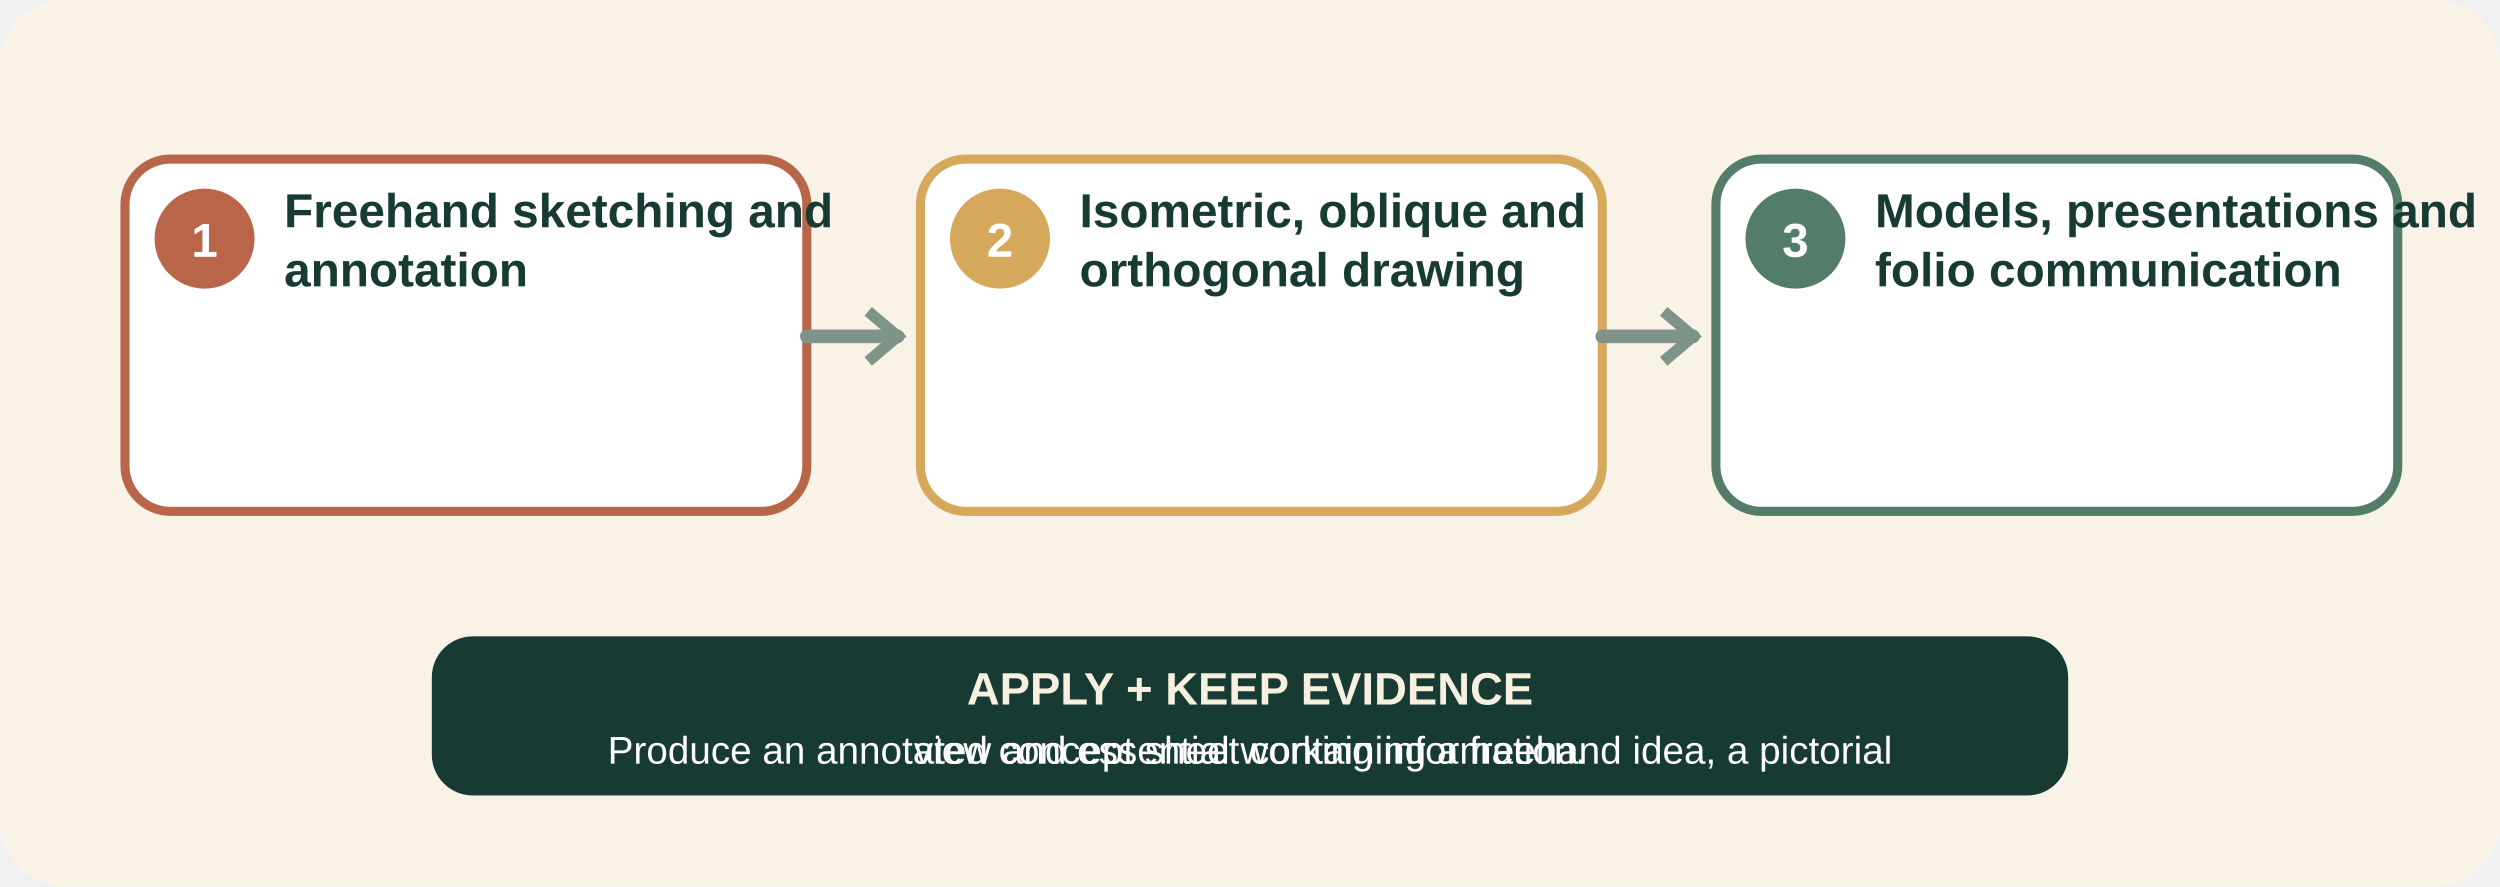
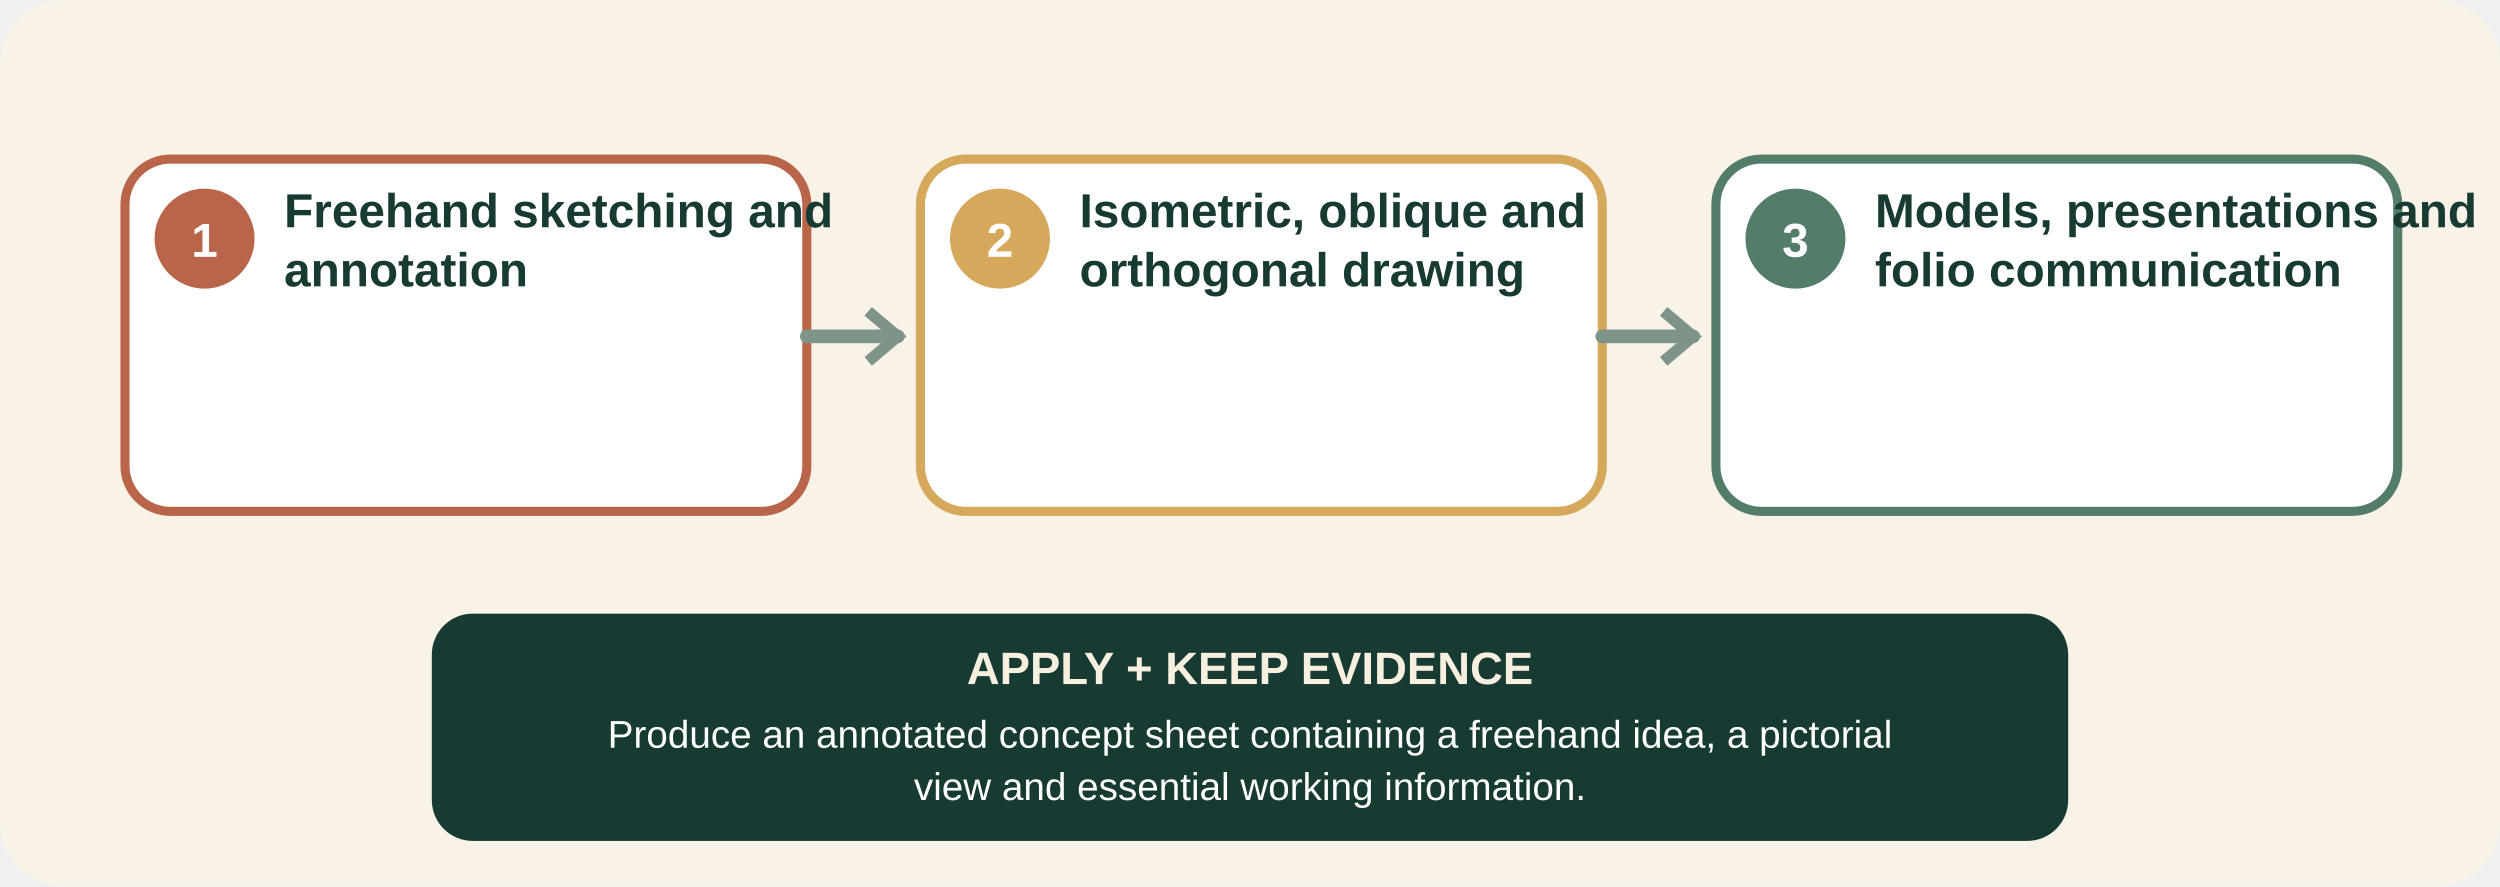
<svg xmlns="http://www.w3.org/2000/svg" viewBox="0 0 1100 390" role="img" aria-labelledby="title desc">
  <rect width="1100" height="390" rx="28" fill="#f8f2e7" />
  <rect x="55" y="70" width="300" height="155" rx="20" fill="#fff" stroke="#b9654a" stroke-width="4" />
  <circle cx="90" cy="105" r="22" fill="#b9654a" />
  <text x="90" y="113" text-anchor="middle" font-family="Arial" font-size="21" font-weight="700" fill="#fff">1</text>
  <text x="125" y="100" font-family="Arial" font-size="21" font-weight="700" fill="#173a32">Freehand sketching and</text>
  <text x="125" y="126" font-family="Arial" font-size="21" font-weight="700" fill="#173a32">annotation</text>
  <path d="M355 148H395" stroke="#7e9488" stroke-width="6" stroke-linecap="round" />
  <path d="M382 137l13 11-13 11" fill="none" stroke="#7e9488" stroke-width="5" />
  <rect x="405" y="70" width="300" height="155" rx="20" fill="#fff" stroke="#d6a85b" stroke-width="4" />
  <circle cx="440" cy="105" r="22" fill="#d6a85b" />
  <text x="440" y="113" text-anchor="middle" font-family="Arial" font-size="21" font-weight="700" fill="#fff">2</text>
  <text x="475" y="100" font-family="Arial" font-size="21" font-weight="700" fill="#173a32">Isometric, oblique and</text>
  <text x="475" y="126" font-family="Arial" font-size="21" font-weight="700" fill="#173a32">orthogonal drawing</text>
  <path d="M705 148H745" stroke="#7e9488" stroke-width="6" stroke-linecap="round" />
  <path d="M732 137l13 11-13 11" fill="none" stroke="#7e9488" stroke-width="5" />
  <rect x="755" y="70" width="300" height="155" rx="20" fill="#fff" stroke="#547d69" stroke-width="4" />
  <circle cx="790" cy="105" r="22" fill="#547d69" />
  <text x="790" y="113" text-anchor="middle" font-family="Arial" font-size="21" font-weight="700" fill="#fff">3</text>
  <text x="825" y="100" font-family="Arial" font-size="21" font-weight="700" fill="#173a32">Models, presentations and</text>
  <text x="825" y="126" font-family="Arial" font-size="21" font-weight="700" fill="#173a32">folio communication</text>
-   <rect x="190" y="280" width="720" height="70" rx="18" fill="#173a32" />
-   <text x="550" y="310" text-anchor="middle" font-family="Arial" font-size="20" font-weight="700" fill="#f7f0df">APPLY + KEEP EVIDENCE</text>
-   <text x="550" y="336" text-anchor="middle" font-family="Arial" font-size="17" fill="#fff">Produce an annotated concept sheet containing a freehand idea, a pictorial</text>
-   <text x="550" y="336" text-anchor="middle" font-family="Arial" font-size="17" fill="#fff">view and essential working information.</text>
+   <rect x="190" y="270" width="720" height="100" rx="18" fill="#173a32" />
+   <text x="550" y="301" text-anchor="middle" font-family="Arial" font-size="20" font-weight="700" fill="#f7f0df">APPLY + KEEP EVIDENCE</text>
+   <text x="550" y="329" text-anchor="middle" font-family="Arial" font-size="17" fill="#fff">Produce an annotated concept sheet containing a freehand idea, a pictorial</text>
+   <text x="550" y="352" text-anchor="middle" font-family="Arial" font-size="17" fill="#fff">view and essential working information.</text>
</svg>
